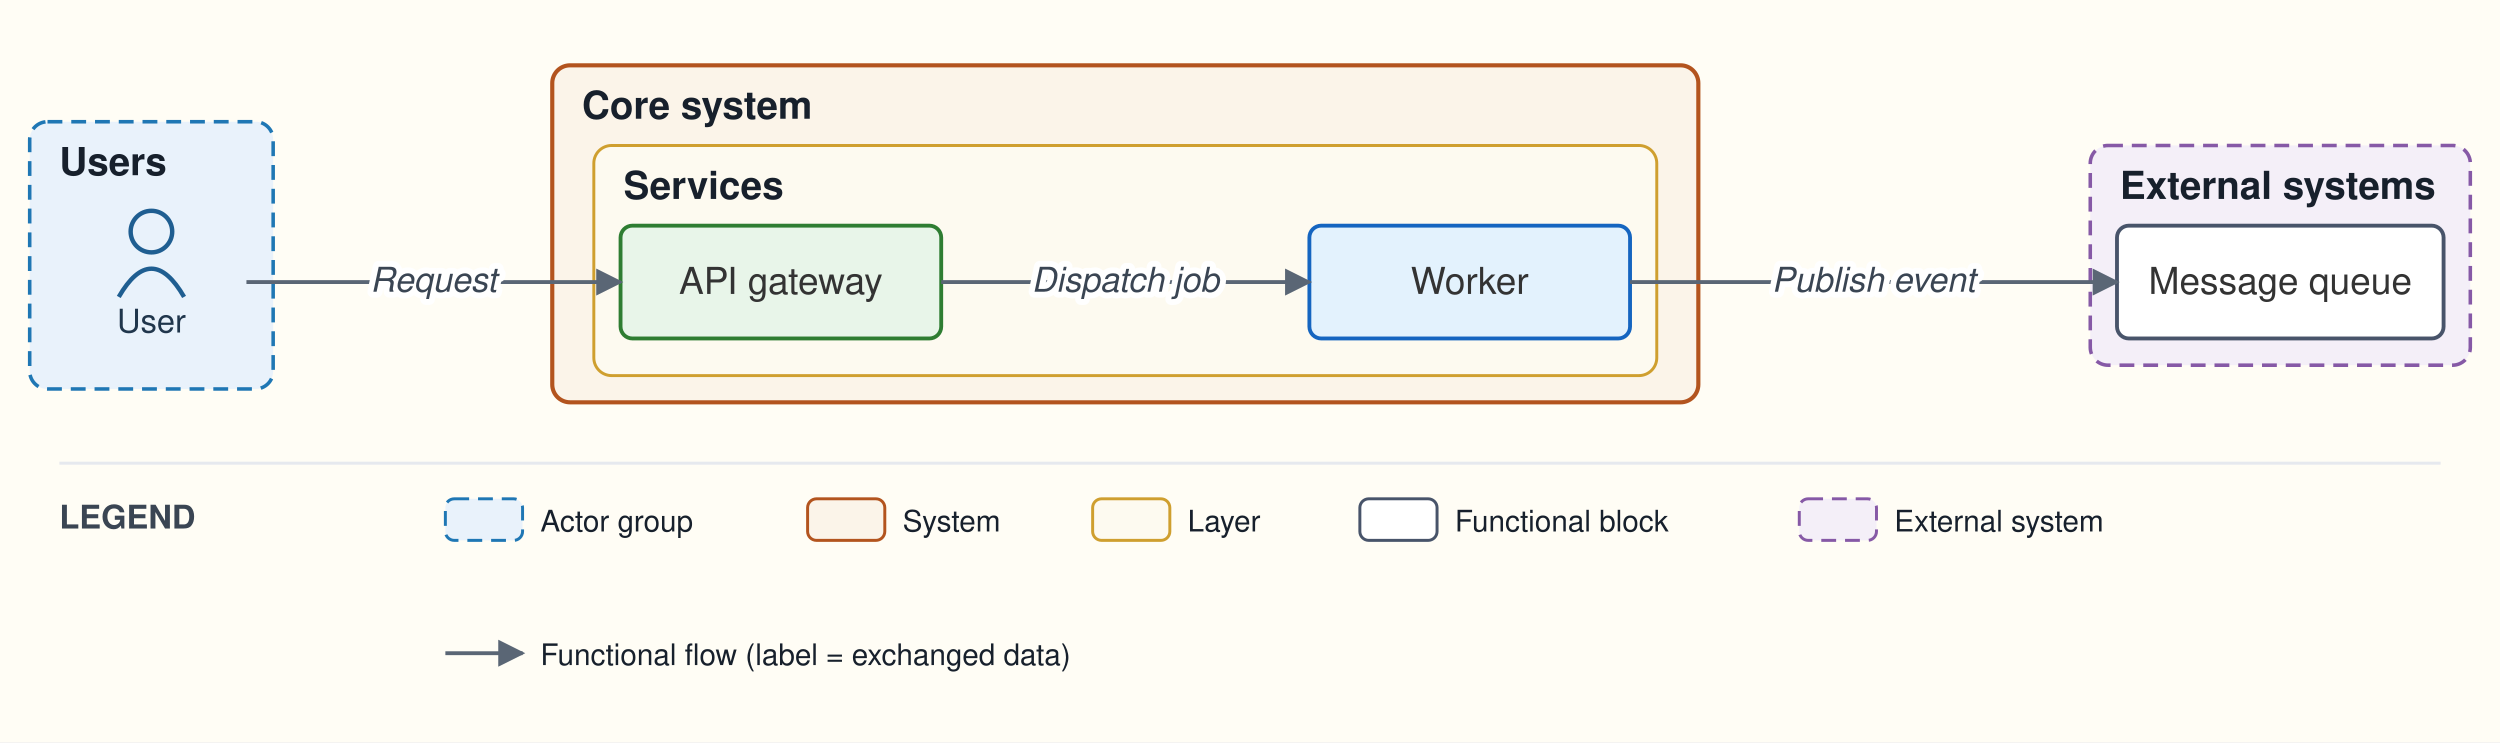
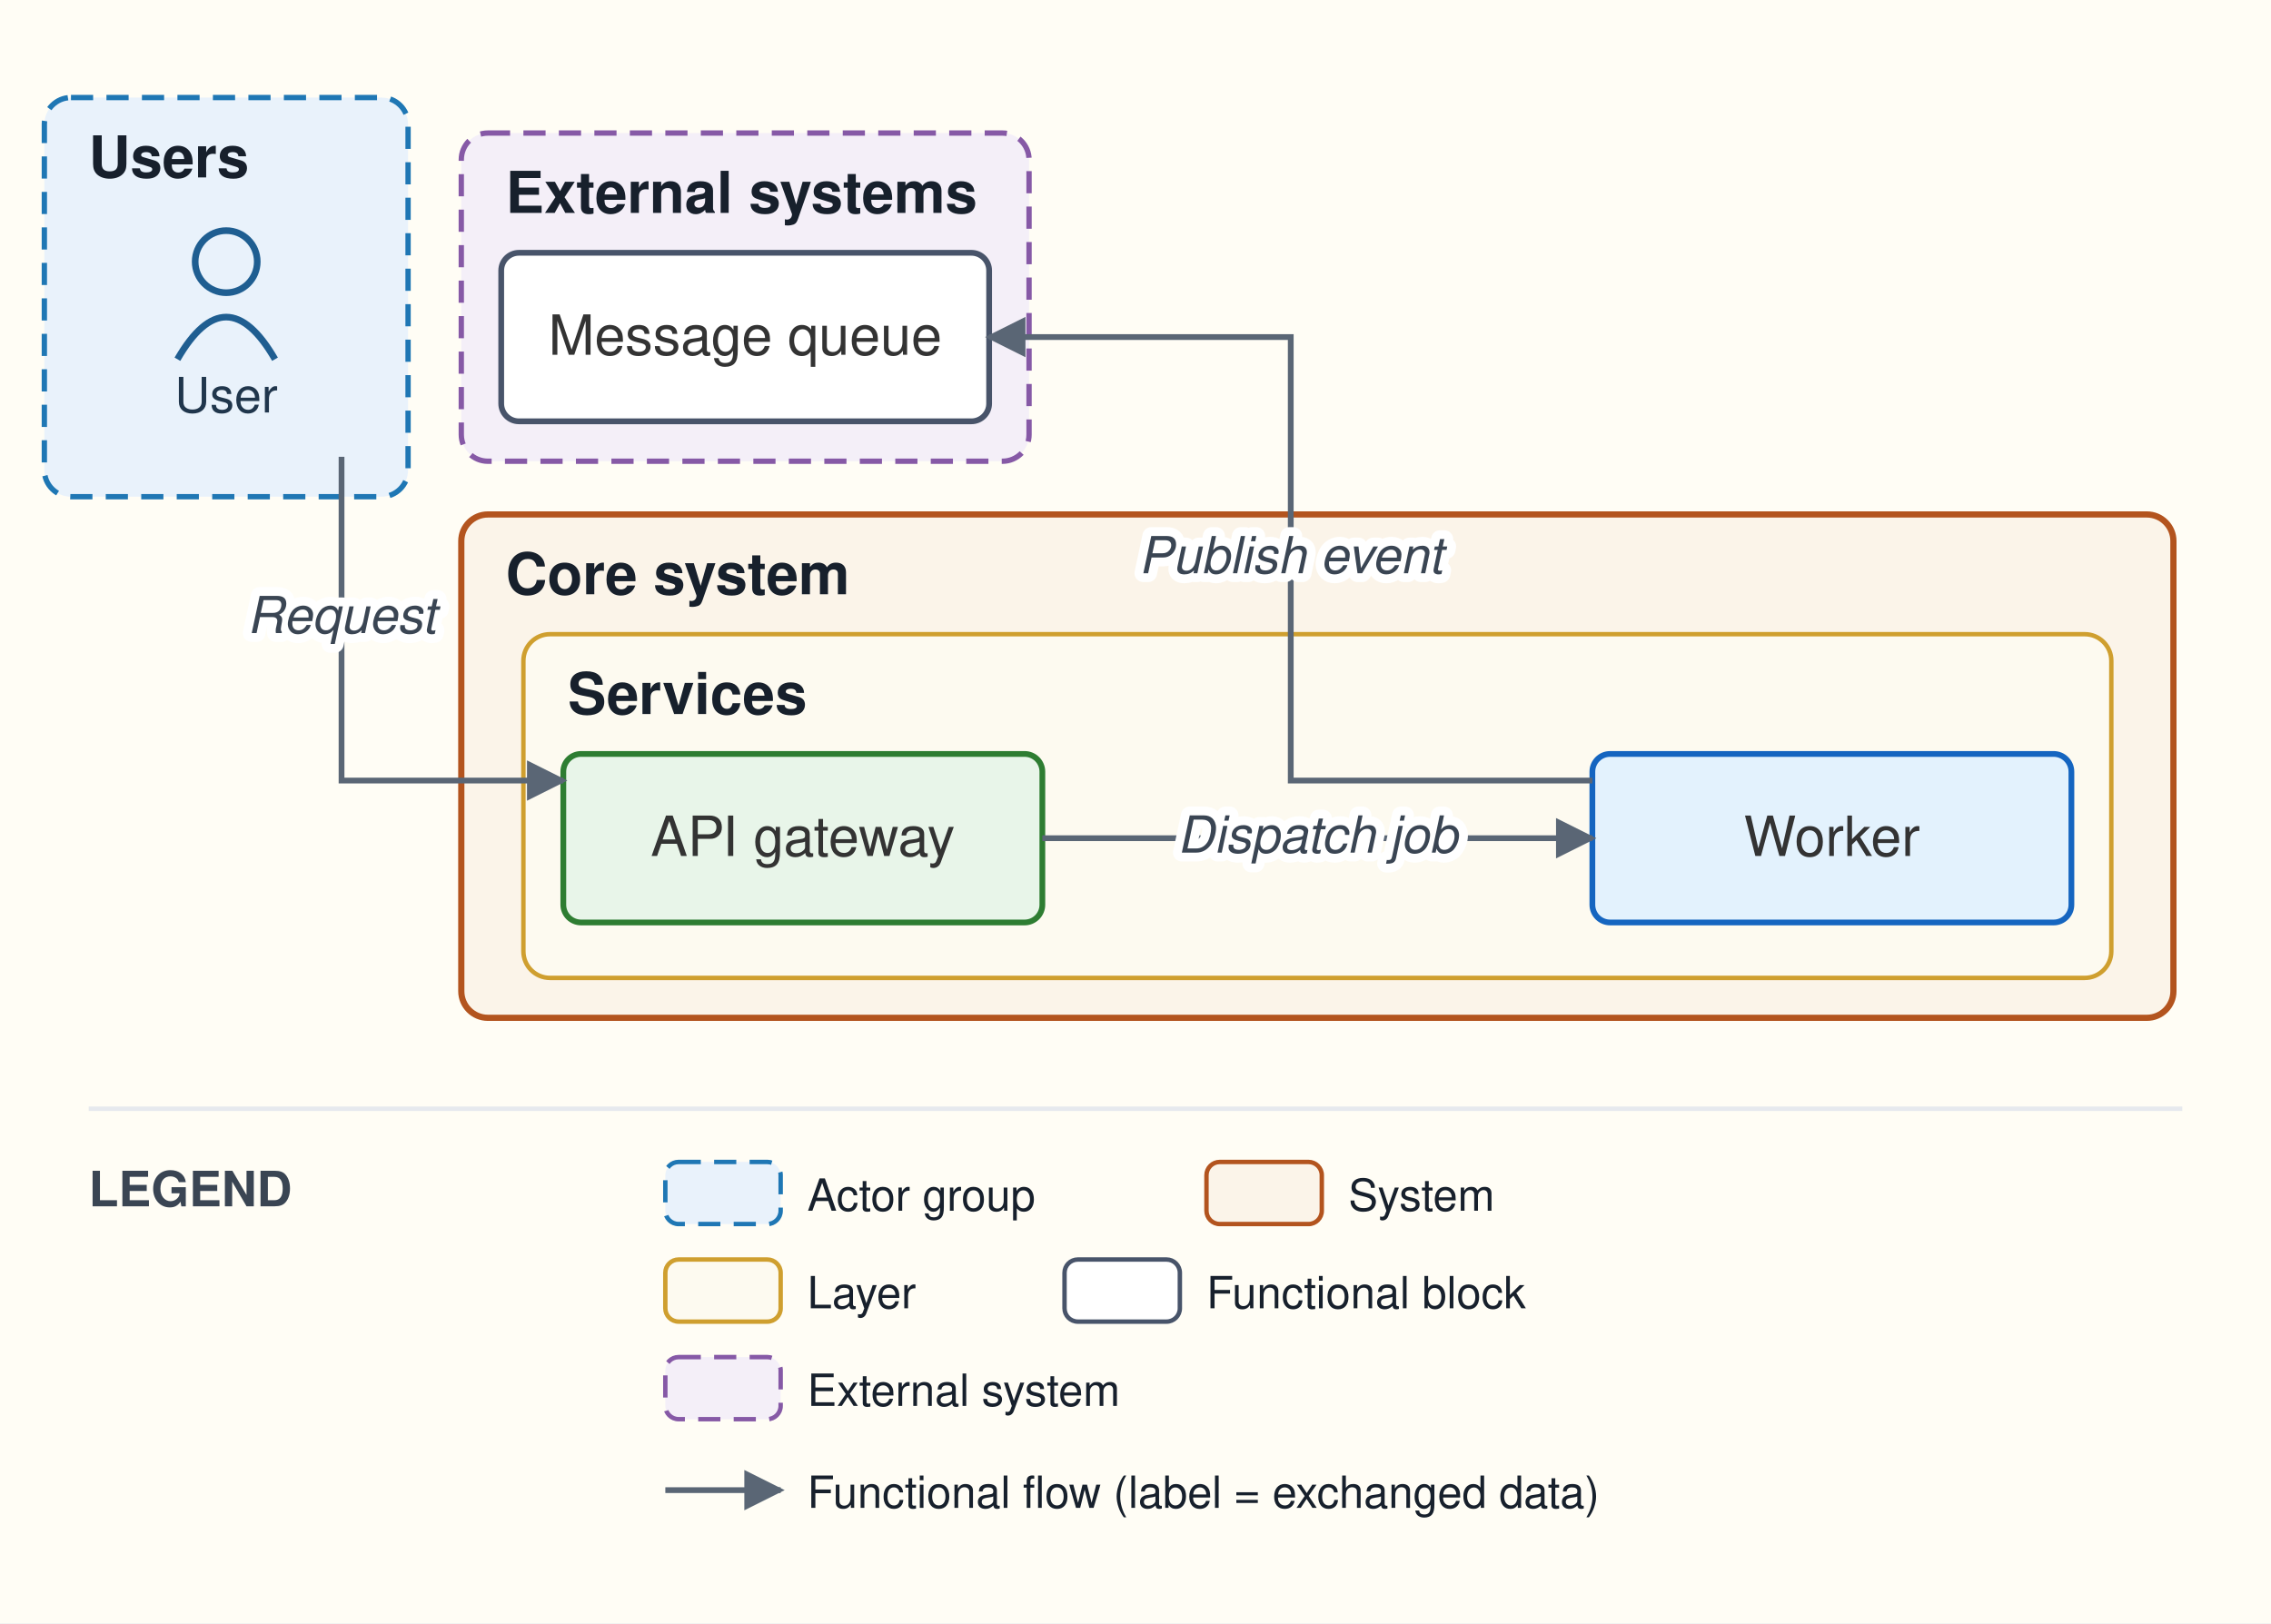
- <svg xmlns="http://www.w3.org/2000/svg" viewBox="0 0 842 250" font-family="Helvetica,Arial,sans-serif">
+ <svg xmlns="http://www.w3.org/2000/svg" viewBox="0 0 512 366" font-family="Helvetica,Arial,sans-serif">
  <defs>
    <marker id="arr" viewBox="0 0 10 10" refX="9" refY="5" markerWidth="7" markerHeight="7" orient="auto-start-reverse">
      <path d="M0,0 L10,5 L0,10 z" fill="#5a6675" />
    </marker>
  </defs>
-   <rect width="842" height="250" fill="#fffdf5" />
-   <rect x="10" y="41" width="82" height="90" rx="6" fill="#e9f2fb" stroke="#1f77b4" stroke-width="1.2" stroke-dasharray="5 3" />
-   <text x="20" y="59" font-size="13" font-weight="bold" fill="#17202c">Users</text>
-   <rect x="186" y="22" width="386" height="113.5" rx="6" fill="#fbf4e9" stroke="#b3541e" stroke-width="1.4" />
-   <text x="196" y="40" font-size="13" font-weight="bold" fill="#17202c">Core system</text>
-   <rect x="200" y="49" width="358" height="77.5" rx="6" fill="#fdfaf0" stroke="#cf9f2f" stroke-width="1" />
-   <text x="210" y="67" font-size="13" font-weight="bold" fill="#17202c">Services</text>
-   <rect x="704" y="49" width="128" height="74" rx="6" fill="#f4eff8" stroke="#8659a6" stroke-width="1.2" stroke-dasharray="5 3" />
-   <text x="714" y="67" font-size="13" font-weight="bold" fill="#17202c">External systems</text>
-   <circle cx="51" cy="78" r="7" fill="none" stroke="#1f5e91" stroke-width="1.5" />
-   <path d="M 40 100 q 11 -19 22 0" fill="none" stroke="#1f5e91" stroke-width="1.5" />
-   <text x="51" y="112" font-size="11" text-anchor="middle" fill="#20364c">User</text>
-   <rect x="209" y="76" width="108" height="38" rx="4" fill="#e8f5e9" stroke="#2e7d32" stroke-width="1.3" />
-   <text x="263" y="99" font-size="12.5" text-anchor="middle" fill="#333333">API gateway</text>
-   <rect x="441" y="76" width="108" height="38" rx="4" fill="#e3f2fd" stroke="#1565c0" stroke-width="1.3" />
-   <text x="495" y="99" font-size="12.5" text-anchor="middle" fill="#333333">Worker</text>
-   <rect x="713" y="76" width="110" height="38" rx="4" fill="#ffffff" stroke="#48546a" stroke-width="1.3" />
-   <text x="768" y="99" font-size="12.5" text-anchor="middle" fill="#333333">Message queue</text>
-   <path d="M 83 95 L 209 95" fill="none" stroke="#5a6675" stroke-width="1.3" marker-end="url(#arr)" />
-   <path d="M 317 95 L 441 95" fill="none" stroke="#5a6675" stroke-width="1.3" marker-end="url(#arr)" />
-   <path d="M 549 95 L 713 95" fill="none" stroke="#5a6675" stroke-width="1.3" marker-end="url(#arr)" />
-   <text x="146" y="98.25" font-size="11.5" text-anchor="middle" fill="#3a4553" font-style="italic" stroke="#ffffff" stroke-width="4" paint-order="stroke" stroke-linejoin="round">Request</text>
-   <text x="379" y="98.25" font-size="11.5" text-anchor="middle" fill="#3a4553" font-style="italic" stroke="#ffffff" stroke-width="4" paint-order="stroke" stroke-linejoin="round">Dispatch job</text>
-   <text x="631" y="98.25" font-size="11.5" text-anchor="middle" fill="#3a4553" font-style="italic" stroke="#ffffff" stroke-width="4" paint-order="stroke" stroke-linejoin="round">Publish event</text>
-   <line x1="20" y1="156" x2="822" y2="156" stroke="#e6e9ee" stroke-width="1" />
-   <text x="20" y="178" font-size="11" font-weight="bold" fill="#3a4553">LEGEND</text>
-   <rect x="150" y="168" width="26" height="14" rx="3" fill="#e9f2fb" stroke="#1f77b4" stroke-dasharray="5 3" />
-   <text x="182" y="179" font-size="10" fill="#17202c">Actor group</text>
-   <rect x="272" y="168" width="26" height="14" rx="3" fill="#fbf4e9" stroke="#b3541e" />
-   <text x="304" y="179" font-size="10" fill="#17202c">System</text>
-   <rect x="368" y="168" width="26" height="14" rx="3" fill="#fdfaf0" stroke="#cf9f2f" />
-   <text x="400" y="179" font-size="10" fill="#17202c">Layer</text>
-   <rect x="458" y="168" width="26" height="14" rx="3" fill="#ffffff" stroke="#48546a" />
-   <text x="490" y="179" font-size="10" fill="#17202c">Functional block</text>
-   <rect x="606" y="168" width="26" height="14" rx="3" fill="#f4eff8" stroke="#8659a6" stroke-dasharray="5 3" />
-   <text x="638" y="179" font-size="10" fill="#17202c">External system</text>
-   <line x1="150" y1="220" x2="176" y2="220" stroke="#5a6675" stroke-width="1.3" marker-end="url(#arr)" />
-   <text x="182" y="224" font-size="10" fill="#17202c">Functional flow (label = exchanged data)</text>
+   <rect width="512" height="366" fill="#fffdf5" />
+   <rect x="10" y="22" width="82" height="90" rx="6" fill="#e9f2fb" stroke="#1f77b4" stroke-width="1.2" stroke-dasharray="5 3" />
+   <text x="20" y="40" font-size="13" font-weight="bold" fill="#17202c">Users</text>
+   <rect x="104" y="116" width="386" height="113.5" rx="6" fill="#fbf4e9" stroke="#b3541e" stroke-width="1.4" />
+   <text x="114" y="134" font-size="13" font-weight="bold" fill="#17202c">Core system</text>
+   <rect x="118" y="143" width="358" height="77.5" rx="6" fill="#fdfaf0" stroke="#cf9f2f" stroke-width="1" />
+   <text x="128" y="161" font-size="13" font-weight="bold" fill="#17202c">Services</text>
+   <rect x="104" y="30" width="128" height="74" rx="6" fill="#f4eff8" stroke="#8659a6" stroke-width="1.2" stroke-dasharray="5 3" />
+   <text x="114" y="48" font-size="13" font-weight="bold" fill="#17202c">External systems</text>
+   <circle cx="51" cy="59" r="7" fill="none" stroke="#1f5e91" stroke-width="1.5" />
+   <path d="M 40 81 q 11 -19 22 0" fill="none" stroke="#1f5e91" stroke-width="1.5" />
+   <text x="51" y="93" font-size="11" text-anchor="middle" fill="#20364c">User</text>
+   <rect x="127" y="170" width="108" height="38" rx="4" fill="#e8f5e9" stroke="#2e7d32" stroke-width="1.3" />
+   <text x="181" y="193" font-size="12.5" text-anchor="middle" fill="#333333">API gateway</text>
+   <rect x="359" y="170" width="108" height="38" rx="4" fill="#e3f2fd" stroke="#1565c0" stroke-width="1.3" />
+   <text x="413" y="193" font-size="12.5" text-anchor="middle" fill="#333333">Worker</text>
+   <rect x="113" y="57" width="110" height="38" rx="4" fill="#ffffff" stroke="#48546a" stroke-width="1.3" />
+   <text x="168" y="80" font-size="12.5" text-anchor="middle" fill="#333333">Message queue</text>
+   <path d="M 77 103 L 77 176 L 127 176" fill="none" stroke="#5a6675" stroke-width="1.3" marker-end="url(#arr)" />
+   <path d="M 235 189 L 359 189" fill="none" stroke="#5a6675" stroke-width="1.3" marker-end="url(#arr)" />
+   <path d="M 359 176 L 291 176 L 291 76 L 223 76" fill="none" stroke="#5a6675" stroke-width="1.3" marker-end="url(#arr)" />
+   <text x="77" y="142.75" font-size="11.5" text-anchor="middle" fill="#3a4553" font-style="italic" stroke="#ffffff" stroke-width="4" paint-order="stroke" stroke-linejoin="round">Request</text>
+   <text x="297" y="192.25" font-size="11.5" text-anchor="middle" fill="#3a4553" font-style="italic" stroke="#ffffff" stroke-width="4" paint-order="stroke" stroke-linejoin="round">Dispatch job</text>
+   <text x="291" y="129.25" font-size="11.5" text-anchor="middle" fill="#3a4553" font-style="italic" stroke="#ffffff" stroke-width="4" paint-order="stroke" stroke-linejoin="round">Publish event</text>
+   <line x1="20" y1="250" x2="492" y2="250" stroke="#e6e9ee" stroke-width="1" />
+   <text x="20" y="272" font-size="11" font-weight="bold" fill="#3a4553">LEGEND</text>
+   <rect x="150" y="262" width="26" height="14" rx="3" fill="#e9f2fb" stroke="#1f77b4" stroke-dasharray="5 3" />
+   <text x="182" y="273" font-size="10" fill="#17202c">Actor group</text>
+   <rect x="272" y="262" width="26" height="14" rx="3" fill="#fbf4e9" stroke="#b3541e" />
+   <text x="304" y="273" font-size="10" fill="#17202c">System</text>
+   <rect x="150" y="284" width="26" height="14" rx="3" fill="#fdfaf0" stroke="#cf9f2f" />
+   <text x="182" y="295" font-size="10" fill="#17202c">Layer</text>
+   <rect x="240" y="284" width="26" height="14" rx="3" fill="#ffffff" stroke="#48546a" />
+   <text x="272" y="295" font-size="10" fill="#17202c">Functional block</text>
+   <rect x="150" y="306" width="26" height="14" rx="3" fill="#f4eff8" stroke="#8659a6" stroke-dasharray="5 3" />
+   <text x="182" y="317" font-size="10" fill="#17202c">External system</text>
+   <line x1="150" y1="336" x2="176" y2="336" stroke="#5a6675" stroke-width="1.3" marker-end="url(#arr)" />
+   <text x="182" y="340" font-size="10" fill="#17202c">Functional flow (label = exchanged data)</text>
</svg>
